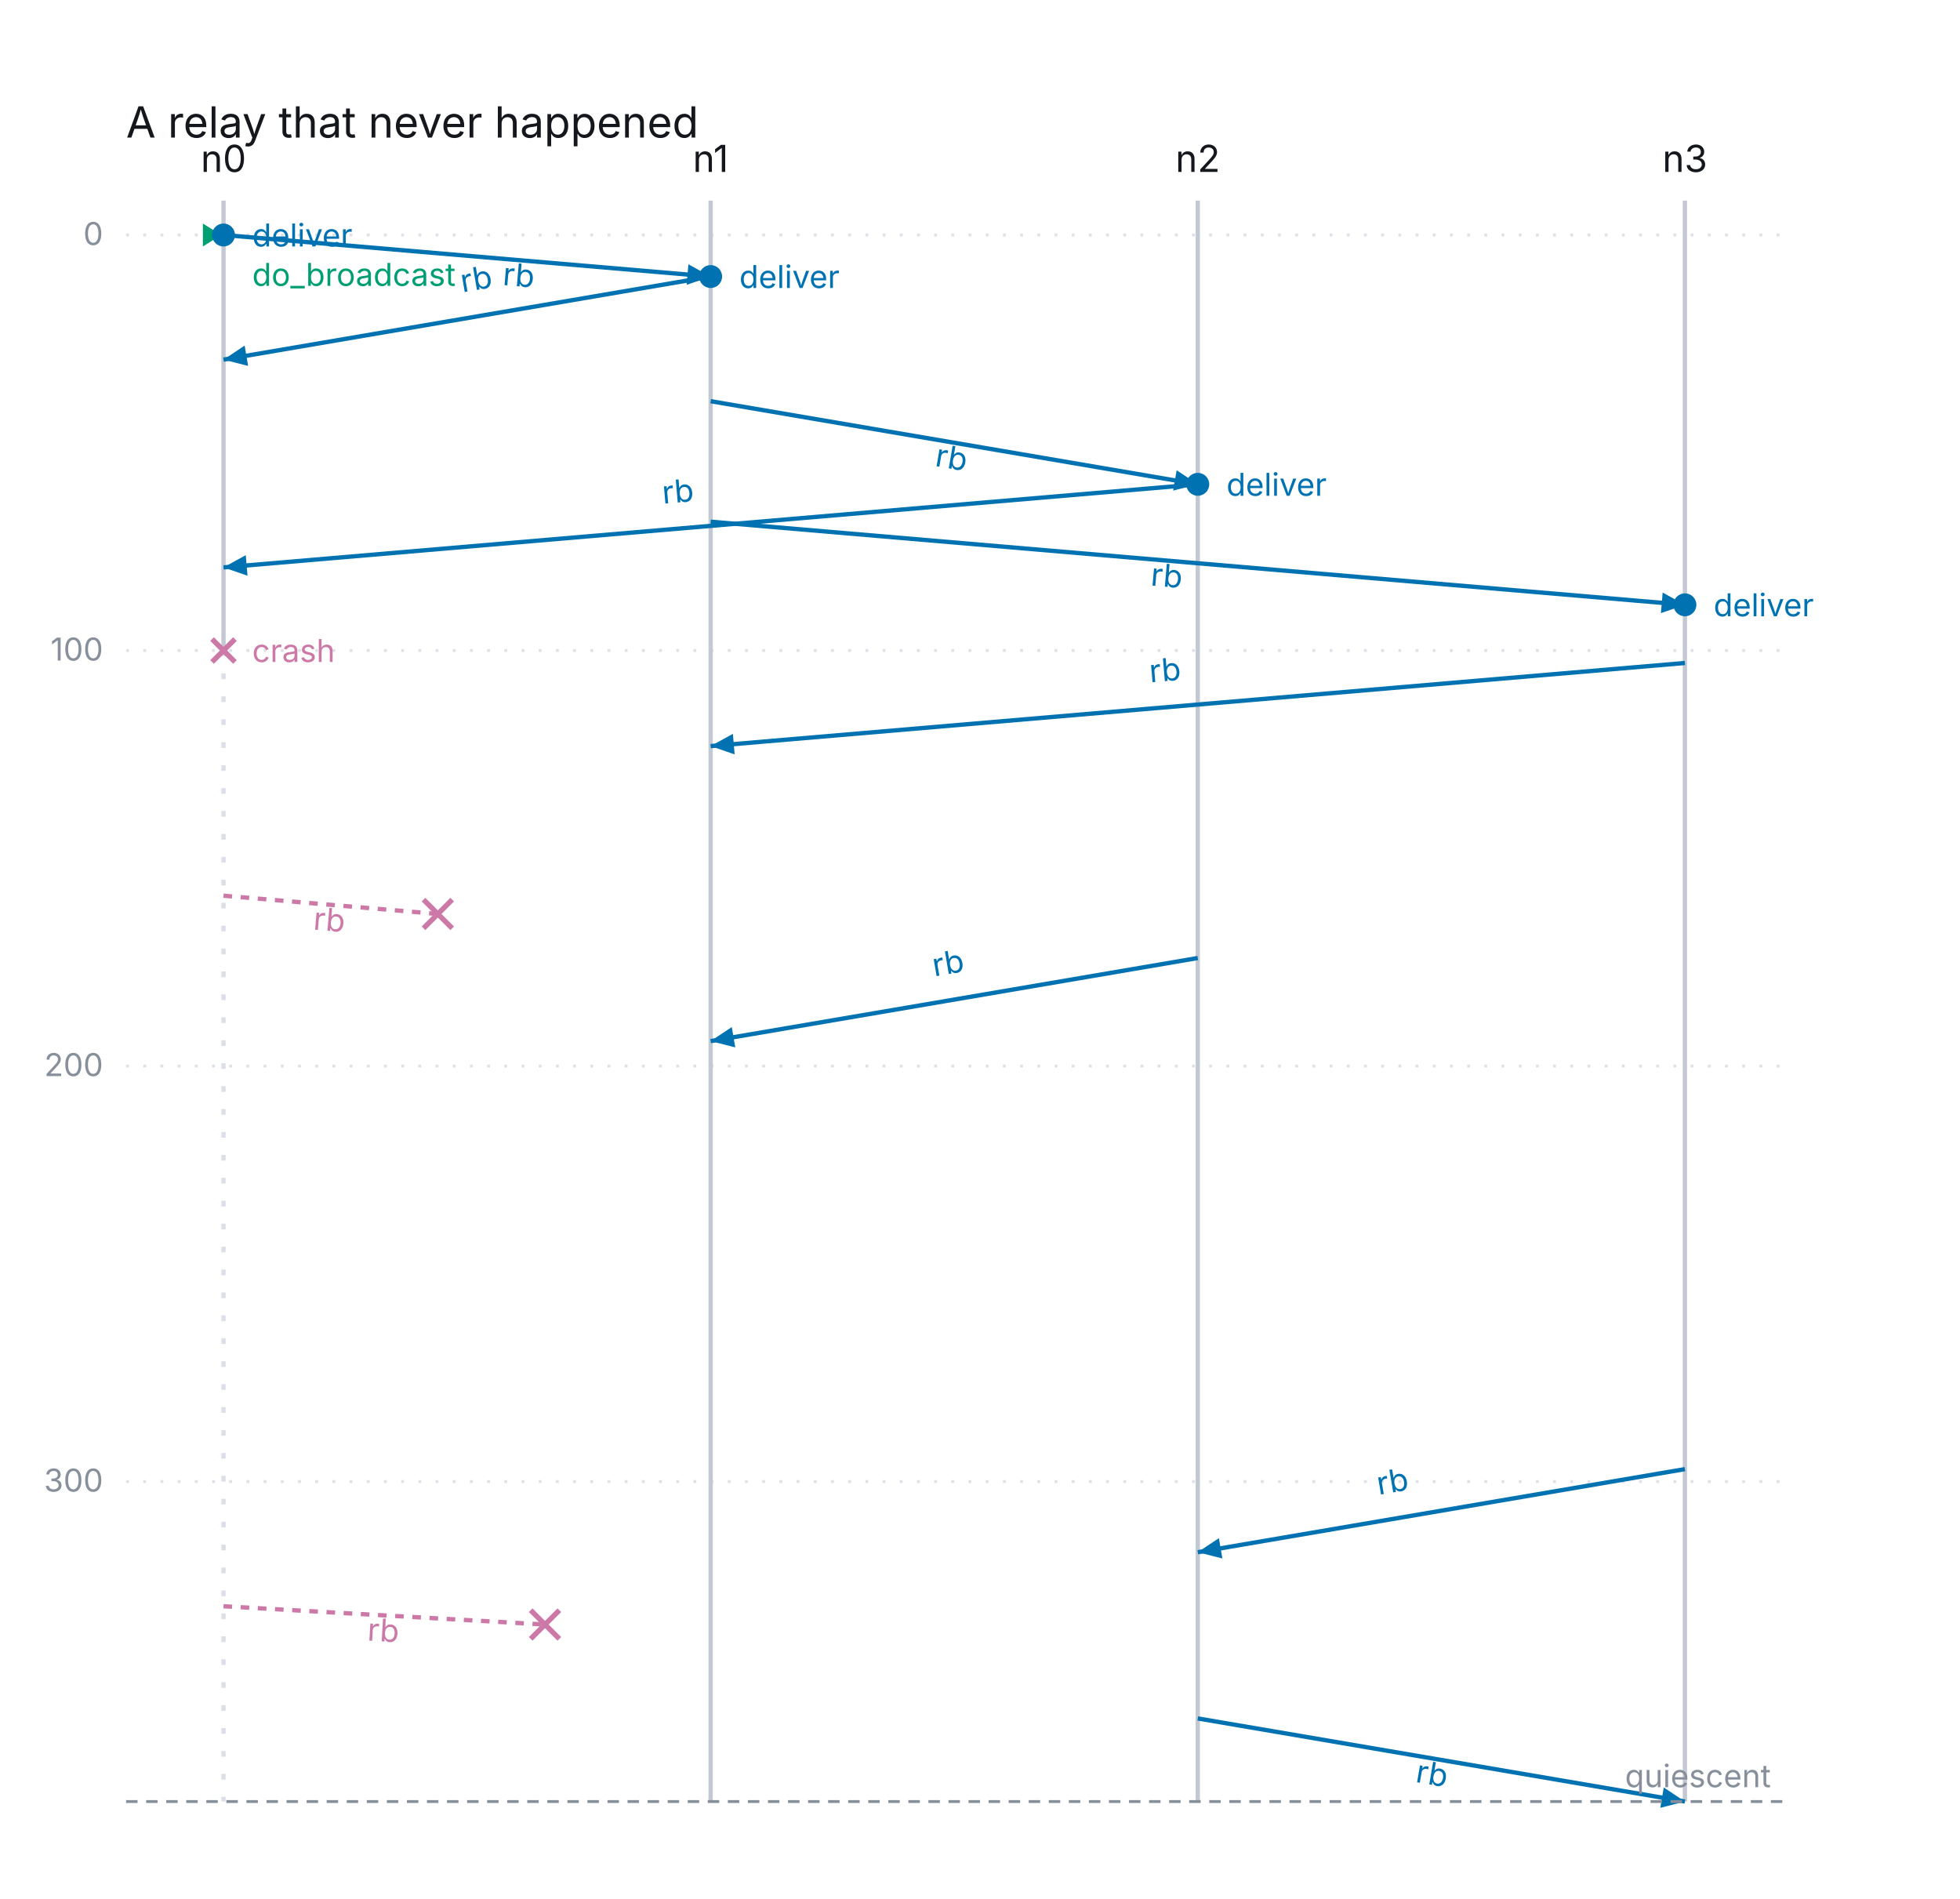
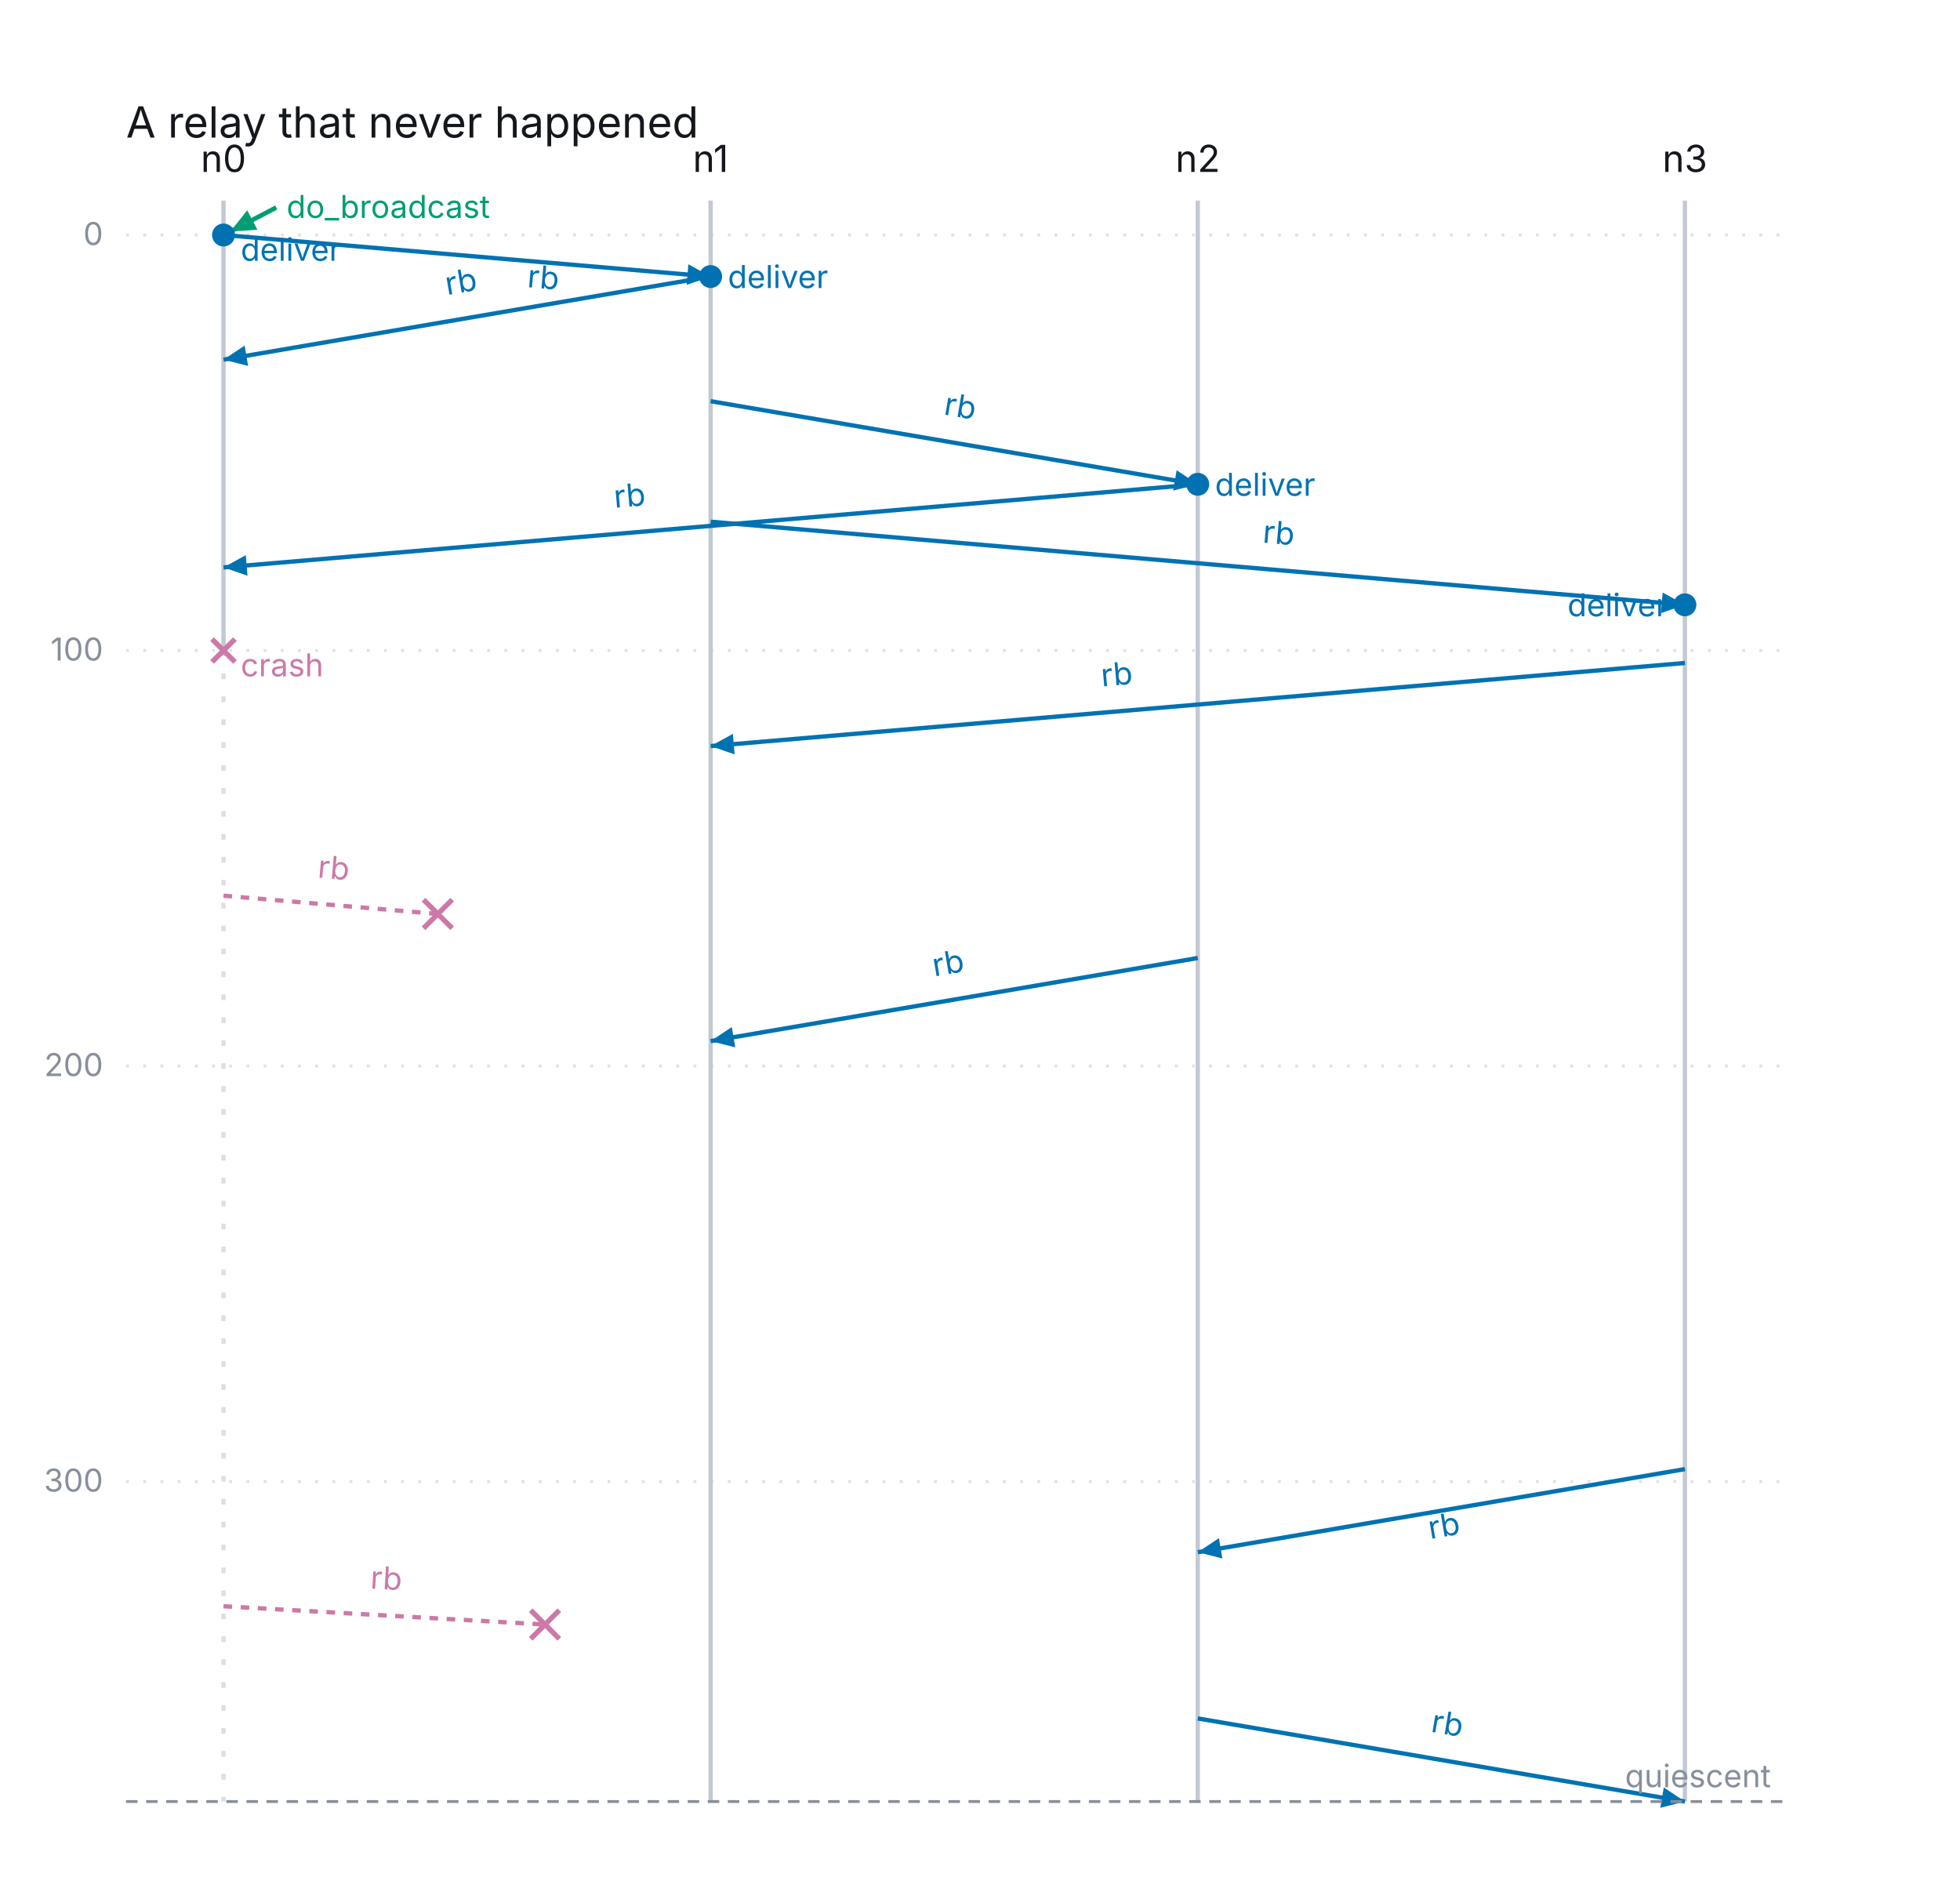
<svg xmlns="http://www.w3.org/2000/svg" viewBox="0 0 684 662.65" width="684" height="662.65" role="img">
  <defs>
    <marker id="h0072b2" viewBox="0 0 10 10" refX="9" refY="5" markerWidth="6" markerHeight="6" orient="auto-start-reverse">
      <path d="M 0 1 L 9 5 L 0 9 z" fill="#0072b2" />
+     </marker>
+     <marker id="h009e73" viewBox="0 0 10 10" refX="9" refY="5" markerWidth="6" markerHeight="6" orient="auto-start-reverse">
+       <path d="M 0 1 L 9 5 L 0 9 z" fill="#009e73" />
    </marker>
  </defs>
  <rect x="0" y="0" width="684" height="662.65" fill="#ffffff" />
  <text x="44" y="48" font-size="15" text-anchor="start" fill="#14171c" font-family="Inter, ui-sans-serif, system-ui, sans-serif">A relay that never happened</text>
  <text x="36" y="85.5" font-size="11" text-anchor="end" fill="#878f9b" font-family="Inter, ui-sans-serif, system-ui, sans-serif" font-variant-numeric="tabular-nums">0</text>
  <line x1="44" y1="82" x2="622" y2="82" stroke="#c3c9d3" stroke-width="1" stroke-dasharray="1 5" stroke-opacity="0.55" />
  <text x="36" y="230.5" font-size="11" text-anchor="end" fill="#878f9b" font-family="Inter, ui-sans-serif, system-ui, sans-serif" font-variant-numeric="tabular-nums">100</text>
  <line x1="44" y1="227" x2="622" y2="227" stroke="#c3c9d3" stroke-width="1" stroke-dasharray="1 5" stroke-opacity="0.55" />
  <text x="36" y="375.5" font-size="11" text-anchor="end" fill="#878f9b" font-family="Inter, ui-sans-serif, system-ui, sans-serif" font-variant-numeric="tabular-nums">200</text>
  <line x1="44" y1="372" x2="622" y2="372" stroke="#c3c9d3" stroke-width="1" stroke-dasharray="1 5" stroke-opacity="0.55" />
  <text x="36" y="520.5" font-size="11" text-anchor="end" fill="#878f9b" font-family="Inter, ui-sans-serif, system-ui, sans-serif" font-variant-numeric="tabular-nums">300</text>
  <line x1="44" y1="517" x2="622" y2="517" stroke="#c3c9d3" stroke-width="1" stroke-dasharray="1 5" stroke-opacity="0.55" />
  <text x="78" y="60" font-size="13" text-anchor="middle" fill="#14171c" font-family="Inter, ui-sans-serif, system-ui, sans-serif" font-variant-numeric="tabular-nums">n0</text>
  <line x1="78" y1="70" x2="78" y2="227" stroke="#c3c9d3" stroke-width="1.5" />
  <line x1="78" y1="227" x2="78" y2="628.65" stroke="#dbdfe6" stroke-width="1.5" stroke-dasharray="2 6" />
  <text x="248" y="60" font-size="13" text-anchor="middle" fill="#14171c" font-family="Inter, ui-sans-serif, system-ui, sans-serif" font-variant-numeric="tabular-nums">n1</text>
  <line x1="248" y1="70" x2="248" y2="628.65" stroke="#c3c9d3" stroke-width="1.5" />
  <text x="418" y="60" font-size="13" text-anchor="middle" fill="#14171c" font-family="Inter, ui-sans-serif, system-ui, sans-serif" font-variant-numeric="tabular-nums">n2</text>
  <line x1="418" y1="70" x2="418" y2="628.65" stroke="#c3c9d3" stroke-width="1.5" />
  <text x="588" y="60" font-size="13" text-anchor="middle" fill="#14171c" font-family="Inter, ui-sans-serif, system-ui, sans-serif" font-variant-numeric="tabular-nums">n3</text>
  <line x1="588" y1="70" x2="588" y2="628.65" stroke="#c3c9d3" stroke-width="1.5" />
  <line x1="78" y1="82" x2="248" y2="96.5" stroke="#0072b2" stroke-width="1.5" marker-end="url(#h0072b2)" />
  <line x1="248" y1="96.5" x2="78" y2="125.5" stroke="#0072b2" stroke-width="1.5" marker-end="url(#h0072b2)" />
  <line x1="248" y1="140" x2="418" y2="169" stroke="#0072b2" stroke-width="1.5" marker-end="url(#h0072b2)" />
  <line x1="418" y1="169" x2="78" y2="198" stroke="#0072b2" stroke-width="1.5" marker-end="url(#h0072b2)" />
  <line x1="248" y1="182.05" x2="588" y2="211.05" stroke="#0072b2" stroke-width="1.5" marker-end="url(#h0072b2)" />
  <line x1="588" y1="231.35" x2="248" y2="260.35" stroke="#0072b2" stroke-width="1.5" marker-end="url(#h0072b2)" />
  <line x1="78" y1="312.55" x2="152.8" y2="318.93" stroke="#cc79a7" stroke-width="1.5" stroke-dasharray="3 3" />
  <line x1="147.8" y1="313.93" x2="157.8" y2="323.93" stroke="#cc79a7" stroke-width="1.8" />
  <line x1="157.8" y1="313.93" x2="147.8" y2="323.93" stroke="#cc79a7" stroke-width="1.8" />
  <line x1="418" y1="334.3" x2="248" y2="363.3" stroke="#0072b2" stroke-width="1.5" marker-end="url(#h0072b2)" />
  <line x1="588" y1="512.65" x2="418" y2="541.65" stroke="#0072b2" stroke-width="1.5" marker-end="url(#h0072b2)" />
  <line x1="78" y1="560.5" x2="190.2" y2="566.88" stroke="#cc79a7" stroke-width="1.5" stroke-dasharray="3 3" />
  <line x1="185.2" y1="561.88" x2="195.2" y2="571.88" stroke="#cc79a7" stroke-width="1.8" />
  <line x1="195.2" y1="561.88" x2="185.2" y2="571.88" stroke="#cc79a7" stroke-width="1.8" />
  <line x1="418" y1="599.65" x2="588" y2="628.65" stroke="#0072b2" stroke-width="1.5" marker-end="url(#h0072b2)" />
-   <polygon points="70.8,78 77.2,82 70.8,86" fill="#009e73" />
+   <line x1="44" y1="628.65" x2="622" y2="628.65" stroke="#878f9b" stroke-width="1" stroke-dasharray="4 3" />
+   <text x="618" y="623.65" font-size="11" text-anchor="end" fill="#878f9b" font-family="Inter, ui-sans-serif, system-ui, sans-serif">quiescent</text>
+   <line x1="96.4" y1="72.4" x2="80.4" y2="80.8" stroke="#009e73" stroke-width="1.6" marker-end="url(#h009e73)" />
  <circle cx="78" cy="82" r="4" fill="#0072b2" />
  <circle cx="248" cy="96.5" r="4" fill="#0072b2" />
  <circle cx="418" cy="169" r="4" fill="#0072b2" />
  <circle cx="588" cy="211.05" r="4" fill="#0072b2" />
  <line x1="74" y1="223" x2="82" y2="231" stroke="#cc79a7" stroke-width="1.8" />
  <line x1="82" y1="223" x2="74" y2="231" stroke="#cc79a7" stroke-width="1.8" />
-   <line x1="44" y1="628.65" x2="622" y2="628.65" stroke="#878f9b" stroke-width="1" stroke-dasharray="4 3" />
-   <text x="88" y="86" font-size="11" text-anchor="start" fill="#0072b2" font-family="Inter, ui-sans-serif, system-ui, sans-serif">deliver</text>
-   <text x="88" y="99.75" font-size="11" text-anchor="start" fill="#009e73" font-family="Inter, ui-sans-serif, system-ui, sans-serif">do_broadcast</text>
-   <text x="88" y="231" font-size="11" text-anchor="start" fill="#cc79a7" font-family="Inter, ui-sans-serif, system-ui, sans-serif">crash</text>
-   <text x="258" y="100.5" font-size="11" text-anchor="start" fill="#0072b2" font-family="Inter, ui-sans-serif, system-ui, sans-serif">deliver</text>
-   <text x="428" y="173" font-size="11" text-anchor="start" fill="#0072b2" font-family="Inter, ui-sans-serif, system-ui, sans-serif">deliver</text>
-   <text x="598" y="215.05" font-size="11" text-anchor="start" fill="#0072b2" font-family="Inter, ui-sans-serif, system-ui, sans-serif">deliver</text>
-   <text x="618" y="623.65" font-size="11" text-anchor="end" fill="#878f9b" font-family="Inter, ui-sans-serif, system-ui, sans-serif">quiescent</text>
-   <text x="180.74" y="99.9" font-size="11" text-anchor="middle" fill="#0072b2" font-family="Inter, ui-sans-serif, system-ui, sans-serif" transform="rotate(4.88 180.74 99.9)">rb</text>
-   <text x="166.8" y="101.11" font-size="11" text-anchor="middle" fill="#0072b2" font-family="Inter, ui-sans-serif, system-ui, sans-serif" transform="rotate(-9.68 166.8 101.11)">rb</text>
-   <text x="331.47" y="163.48" font-size="11" text-anchor="middle" fill="#0072b2" font-family="Inter, ui-sans-serif, system-ui, sans-serif" transform="rotate(9.68 331.47 163.48)">rb</text>
-   <text x="236.88" y="175.31" font-size="11" text-anchor="middle" fill="#0072b2" font-family="Inter, ui-sans-serif, system-ui, sans-serif" transform="rotate(-4.88 236.88 175.31)">rb</text>
-   <text x="406.88" y="204.74" font-size="11" text-anchor="middle" fill="#0072b2" font-family="Inter, ui-sans-serif, system-ui, sans-serif" transform="rotate(4.88 406.88 204.74)">rb</text>
-   <text x="406.88" y="237.66" font-size="11" text-anchor="middle" fill="#0072b2" font-family="Inter, ui-sans-serif, system-ui, sans-serif" transform="rotate(-4.88 406.88 237.66)">rb</text>
-   <text x="114.63" y="324.82" font-size="11" text-anchor="middle" fill="#cc79a7" font-family="Inter, ui-sans-serif, system-ui, sans-serif" transform="rotate(4.88 114.63 324.82)">rb</text>
+   <text x="189.33" y="100.64" font-size="11" text-anchor="middle" fill="#0072b2" font-family="Inter, ui-sans-serif, system-ui, sans-serif" transform="rotate(4.88 189.33 100.64)">rb</text>
+   <text x="161.47" y="102.02" font-size="11" text-anchor="middle" fill="#0072b2" font-family="Inter, ui-sans-serif, system-ui, sans-serif" transform="rotate(-9.68 161.47 102.02)">rb</text>
+   <text x="334.53" y="145.52" font-size="11" text-anchor="middle" fill="#0072b2" font-family="Inter, ui-sans-serif, system-ui, sans-serif" transform="rotate(9.68 334.53 145.52)">rb</text>
+   <text x="220.03" y="176.74" font-size="11" text-anchor="middle" fill="#0072b2" font-family="Inter, ui-sans-serif, system-ui, sans-serif" transform="rotate(-4.88 220.03 176.74)">rb</text>
+   <text x="445.97" y="189.79" font-size="11" text-anchor="middle" fill="#0072b2" font-family="Inter, ui-sans-serif, system-ui, sans-serif" transform="rotate(4.88 445.97 189.79)">rb</text>
+   <text x="390.03" y="239.09" font-size="11" text-anchor="middle" fill="#0072b2" font-family="Inter, ui-sans-serif, system-ui, sans-serif" transform="rotate(-4.88 390.03 239.09)">rb</text>
+   <text x="116.17" y="306.66" font-size="11" text-anchor="middle" fill="#cc79a7" font-family="Inter, ui-sans-serif, system-ui, sans-serif" transform="rotate(4.88 116.17 306.66)">rb</text>
  <text x="331.47" y="339.82" font-size="11" text-anchor="middle" fill="#0072b2" font-family="Inter, ui-sans-serif, system-ui, sans-serif" transform="rotate(-9.68 331.47 339.82)">rb</text>
-   <text x="486.57" y="520.71" font-size="11" text-anchor="middle" fill="#0072b2" font-family="Inter, ui-sans-serif, system-ui, sans-serif" transform="rotate(-9.68 486.57 520.71)">rb</text>
-   <text x="133.58" y="572.78" font-size="11" text-anchor="middle" fill="#cc79a7" font-family="Inter, ui-sans-serif, system-ui, sans-serif" transform="rotate(3.25 133.58 572.78)">rb</text>
-   <text x="499.15" y="622.73" font-size="11" text-anchor="middle" fill="#0072b2" font-family="Inter, ui-sans-serif, system-ui, sans-serif" transform="rotate(9.68 499.15 622.73)">rb</text>
+   <text x="504.53" y="536.13" font-size="11" text-anchor="middle" fill="#0072b2" font-family="Inter, ui-sans-serif, system-ui, sans-serif" transform="rotate(-9.68 504.53 536.13)">rb</text>
+   <text x="134.62" y="554.6" font-size="11" text-anchor="middle" fill="#cc79a7" font-family="Inter, ui-sans-serif, system-ui, sans-serif" transform="rotate(3.25 134.62 554.6)">rb</text>
+   <text x="504.53" y="605.17" font-size="11" text-anchor="middle" fill="#0072b2" font-family="Inter, ui-sans-serif, system-ui, sans-serif" transform="rotate(9.68 504.53 605.17)">rb</text>
+   <text x="100" y="76.04" font-size="11" text-anchor="start" fill="#009e73" font-family="Inter, ui-sans-serif, system-ui, sans-serif">do_broadcast</text>
+   <text x="84" y="91" font-size="11" text-anchor="start" fill="#0072b2" font-family="Inter, ui-sans-serif, system-ui, sans-serif">deliver</text>
+   <text x="254" y="100.5" font-size="11" text-anchor="start" fill="#0072b2" font-family="Inter, ui-sans-serif, system-ui, sans-serif">deliver</text>
+   <text x="424" y="173" font-size="11" text-anchor="start" fill="#0072b2" font-family="Inter, ui-sans-serif, system-ui, sans-serif">deliver</text>
+   <text x="582" y="215.05" font-size="11" text-anchor="end" fill="#0072b2" font-family="Inter, ui-sans-serif, system-ui, sans-serif">deliver</text>
+   <text x="84" y="236" font-size="11" text-anchor="start" fill="#cc79a7" font-family="Inter, ui-sans-serif, system-ui, sans-serif">crash</text>
</svg>
